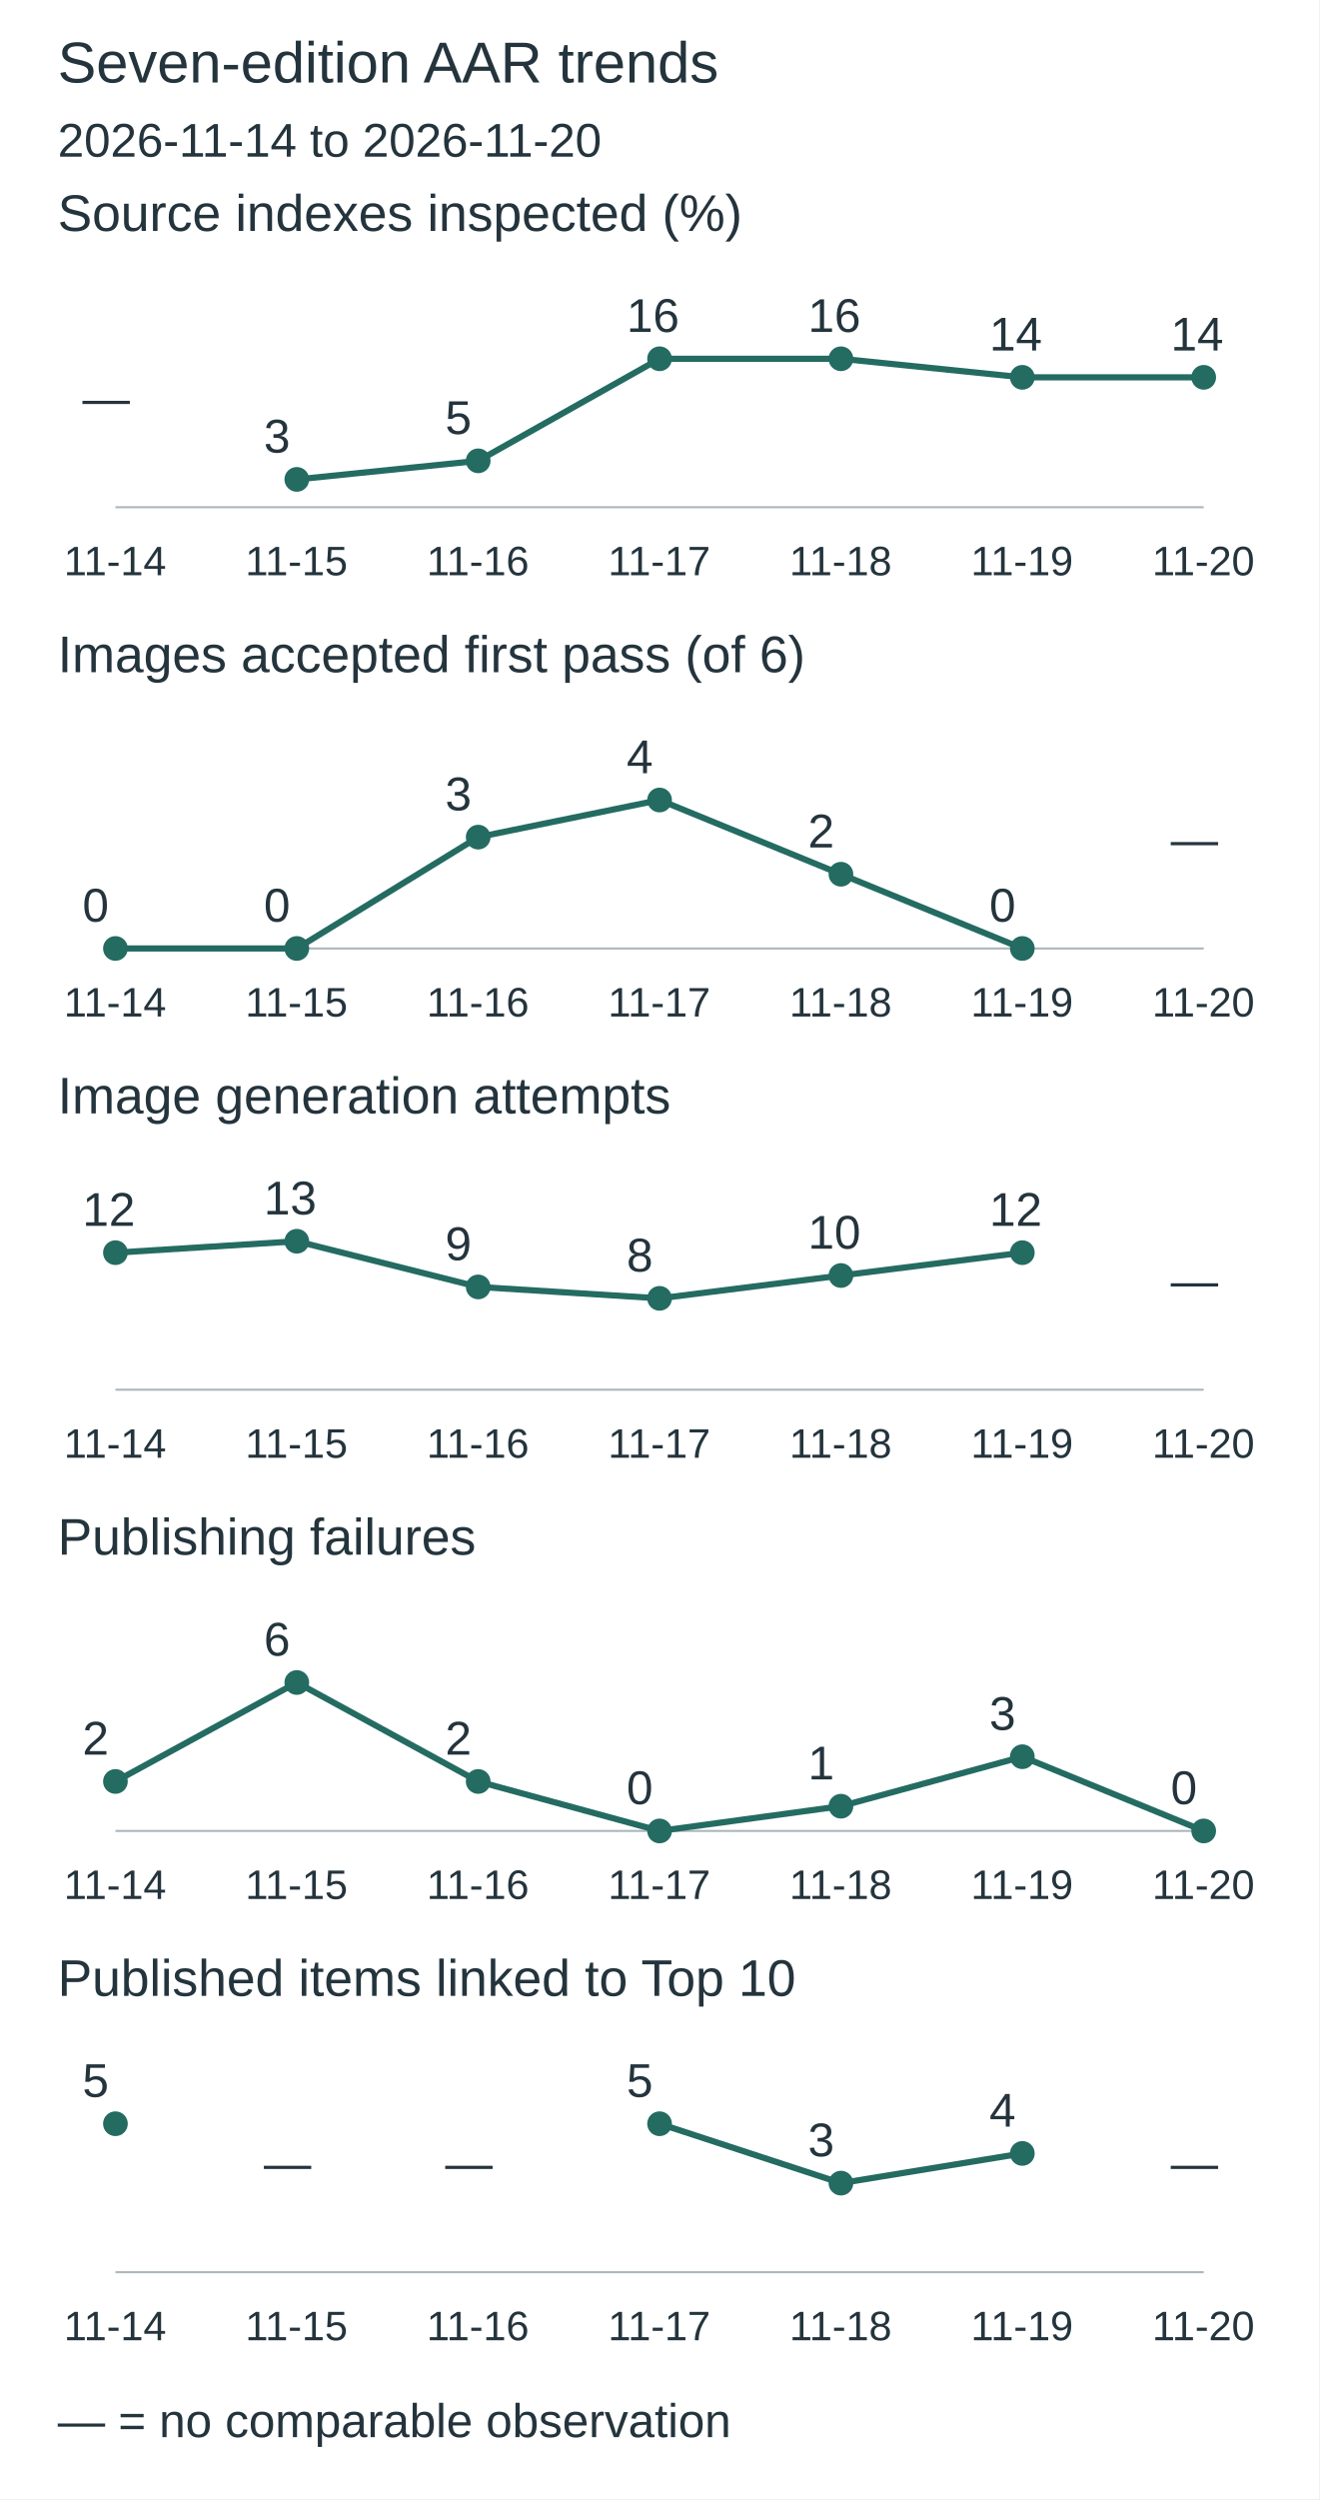
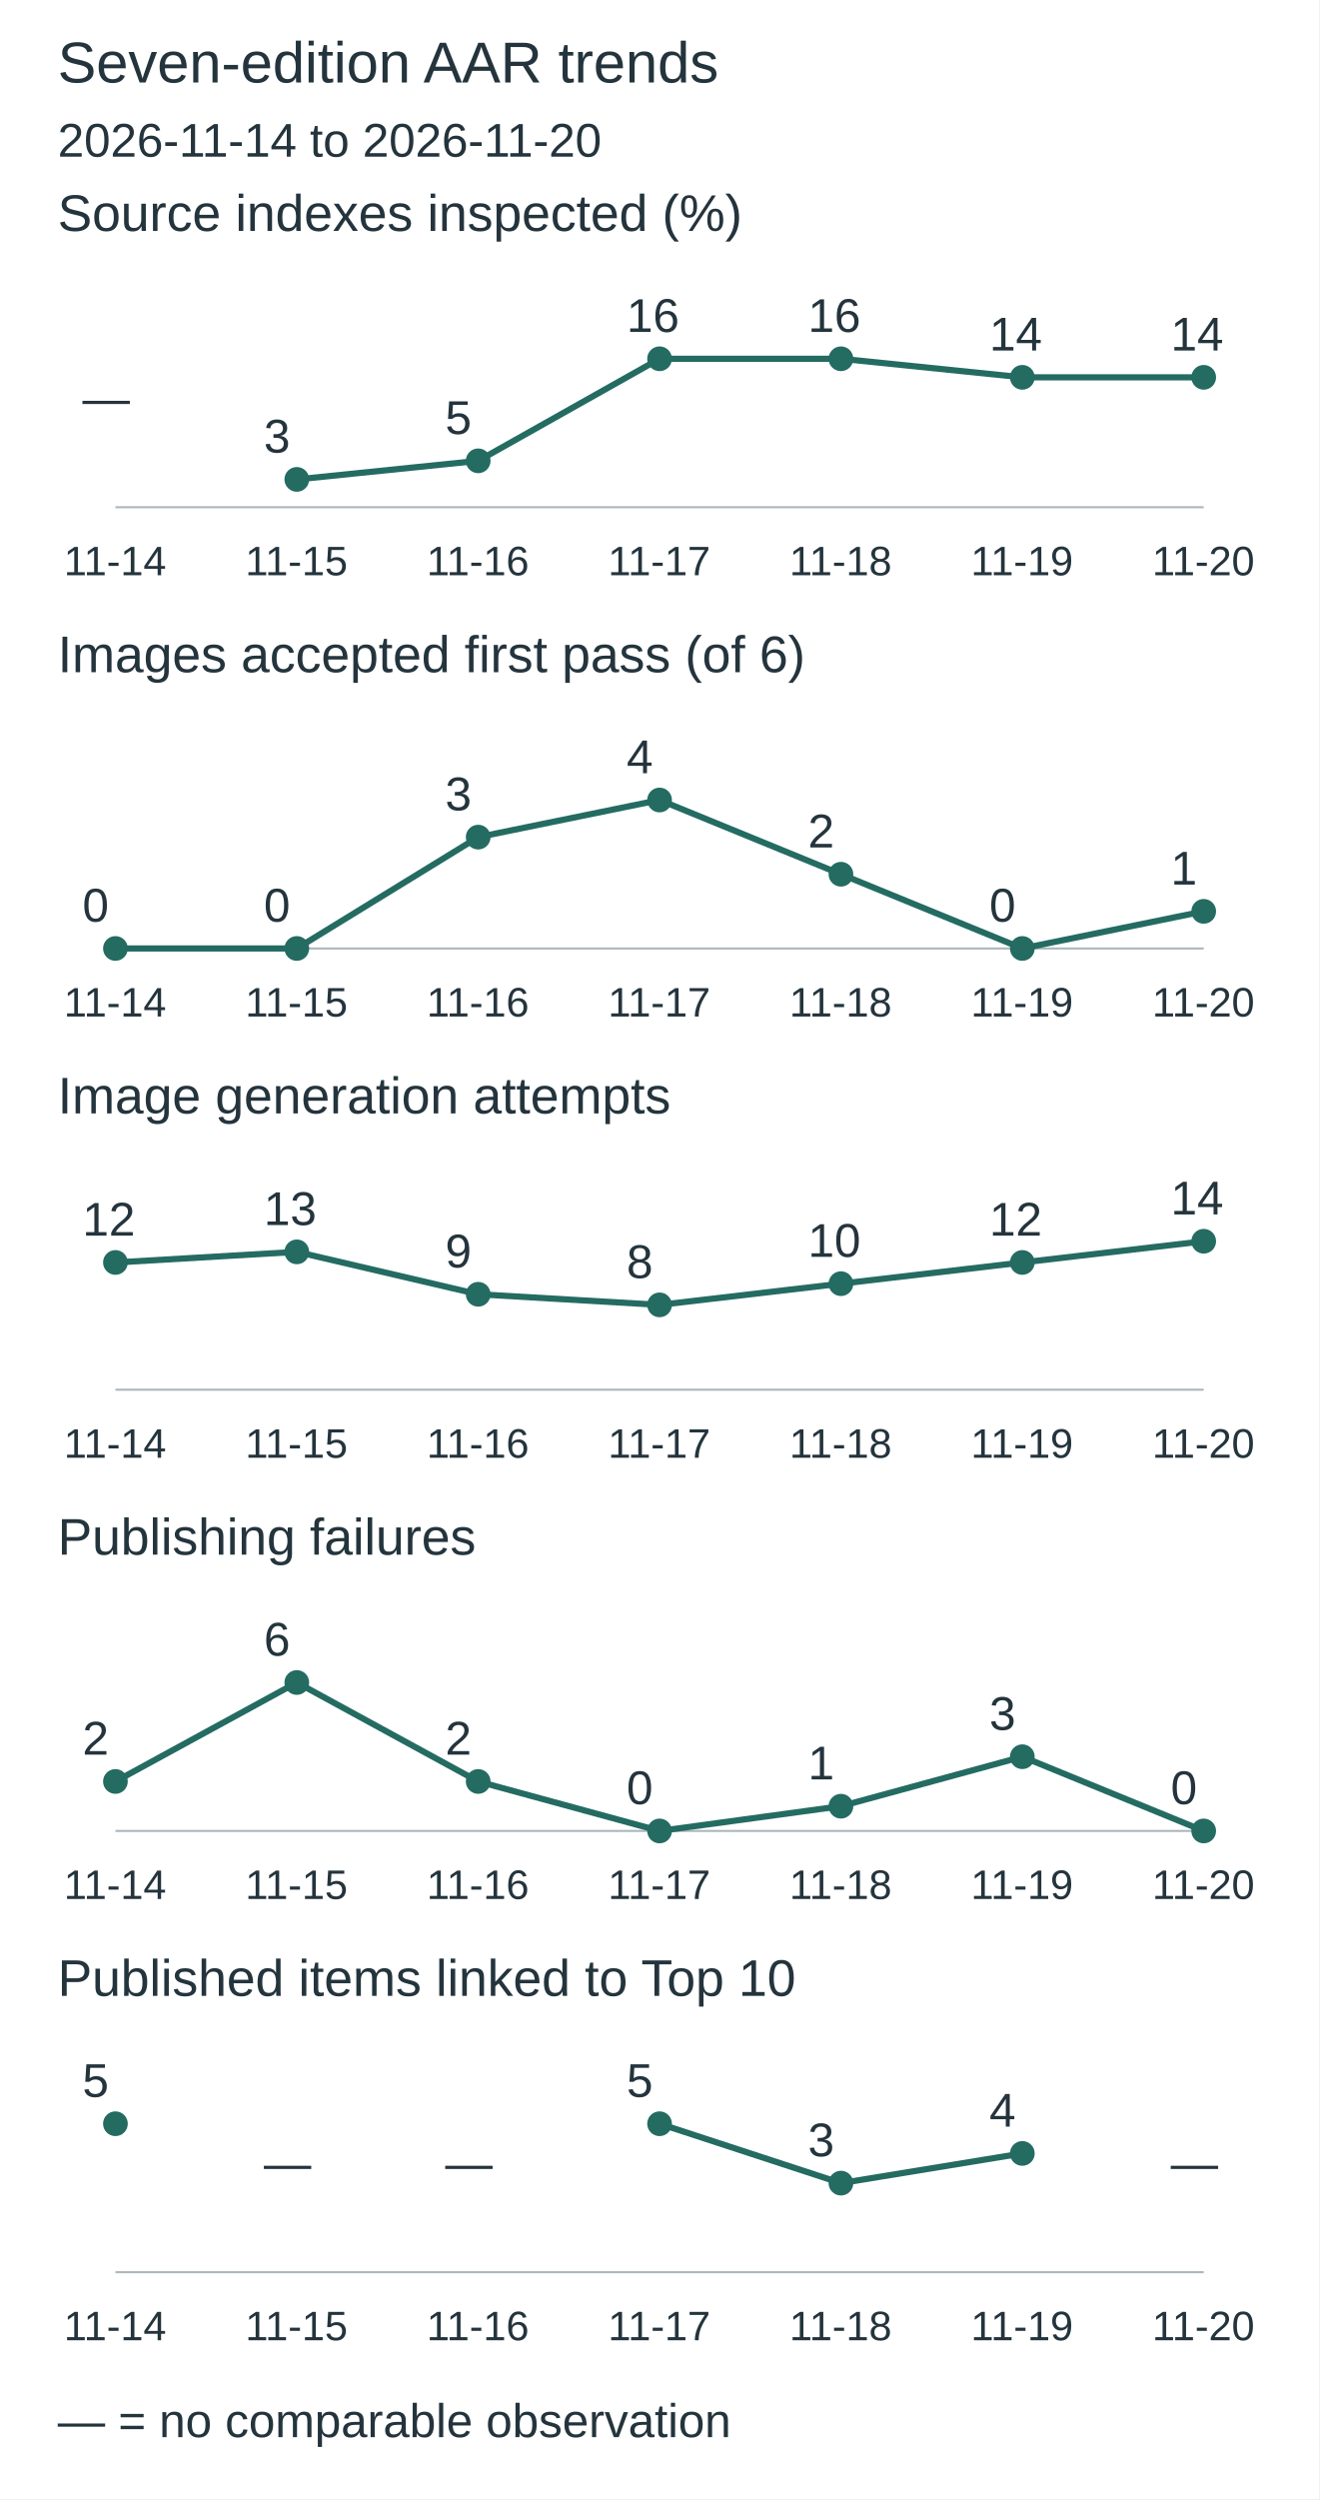
<svg xmlns="http://www.w3.org/2000/svg" width="640" height="1212" viewBox="0 0 640 1212" role="img" aria-label="Seven-edition AAR trends">
  <rect width="640" height="1212" fill="white" />
  <g font-family="Arial,sans-serif" fill="#24343d">
    <text x="28" y="40" font-size="28">Seven-edition AAR trends</text>
    <text x="28" y="76" font-size="23">2026-11-14 to 2026-11-20</text>
    <text x="28" y="112" font-size="25">Source indexes inspected (%)</text>
    <line x1="56" x2="584" y1="246" y2="246" stroke="#aab6bc" />
    <text x="40" y="201" font-size="23">—</text>
    <text x="31" y="279" font-size="20">11-14</text>
    <circle cx="144" cy="232.5" r="6" fill="#246b62" />
    <text x="128" y="219.5" font-size="23">3</text>
    <text x="119" y="279" font-size="20">11-15</text>
    <line x1="144" y1="232.5" x2="232" y2="223.5" stroke="#246b62" stroke-width="3" />
    <circle cx="232" cy="223.5" r="6" fill="#246b62" />
    <text x="216" y="210.5" font-size="23">5</text>
    <text x="207" y="279" font-size="20">11-16</text>
    <line x1="232" y1="223.5" x2="320" y2="174" stroke="#246b62" stroke-width="3" />
    <circle cx="320" cy="174" r="6" fill="#246b62" />
    <text x="304" y="161" font-size="23">16</text>
    <text x="295" y="279" font-size="20">11-17</text>
    <line x1="320" y1="174" x2="408" y2="174" stroke="#246b62" stroke-width="3" />
    <circle cx="408" cy="174" r="6" fill="#246b62" />
    <text x="392" y="161" font-size="23">16</text>
    <text x="383" y="279" font-size="20">11-18</text>
    <line x1="408" y1="174" x2="496" y2="183" stroke="#246b62" stroke-width="3" />
    <circle cx="496" cy="183" r="6" fill="#246b62" />
    <text x="480" y="170" font-size="23">14</text>
    <text x="471" y="279" font-size="20">11-19</text>
    <line x1="496" y1="183" x2="584" y2="183" stroke="#246b62" stroke-width="3" />
    <circle cx="584" cy="183" r="6" fill="#246b62" />
    <text x="568" y="170" font-size="23">14</text>
    <text x="559" y="279" font-size="20">11-20</text>
    <text x="28" y="326" font-size="25">Images accepted first pass (of 6)</text>
    <line x1="56" x2="584" y1="460" y2="460" stroke="#aab6bc" />
    <circle cx="56" cy="460" r="6" fill="#246b62" />
    <text x="40" y="447" font-size="23">0</text>
    <text x="31" y="493" font-size="20">11-14</text>
    <line x1="56" y1="460" x2="144" y2="460" stroke="#246b62" stroke-width="3" />
    <circle cx="144" cy="460" r="6" fill="#246b62" />
    <text x="128" y="447" font-size="23">0</text>
    <text x="119" y="493" font-size="20">11-15</text>
    <line x1="144" y1="460" x2="232" y2="406" stroke="#246b62" stroke-width="3" />
    <circle cx="232" cy="406" r="6" fill="#246b62" />
    <text x="216" y="393" font-size="23">3</text>
    <text x="207" y="493" font-size="20">11-16</text>
    <line x1="232" y1="406" x2="320" y2="388" stroke="#246b62" stroke-width="3" />
    <circle cx="320" cy="388" r="6" fill="#246b62" />
    <text x="304" y="375" font-size="23">4</text>
    <text x="295" y="493" font-size="20">11-17</text>
    <line x1="320" y1="388" x2="408" y2="424" stroke="#246b62" stroke-width="3" />
    <circle cx="408" cy="424" r="6" fill="#246b62" />
    <text x="392" y="411" font-size="23">2</text>
    <text x="383" y="493" font-size="20">11-18</text>
    <line x1="408" y1="424" x2="496" y2="460" stroke="#246b62" stroke-width="3" />
    <circle cx="496" cy="460" r="6" fill="#246b62" />
    <text x="480" y="447" font-size="23">0</text>
    <text x="471" y="493" font-size="20">11-19</text>
-     <text x="568" y="415" font-size="23">—</text>
+     <line x1="496" y1="460" x2="584" y2="442" stroke="#246b62" stroke-width="3" />
+     <circle cx="584" cy="442" r="6" fill="#246b62" />
+     <text x="568" y="429" font-size="23">1</text>
    <text x="559" y="493" font-size="20">11-20</text>
    <text x="28" y="540" font-size="25">Image generation attempts</text>
    <line x1="56" x2="584" y1="674" y2="674" stroke="#aab6bc" />
-     <circle cx="56" cy="607.538" r="6" fill="#246b62" />
-     <text x="40" y="594.538" font-size="23">12</text>
+     <circle cx="56" cy="612.286" r="6" fill="#246b62" />
+     <text x="40" y="599.286" font-size="23">12</text>
    <text x="31" y="707" font-size="20">11-14</text>
-     <line x1="56" y1="607.538" x2="144" y2="602" stroke="#246b62" stroke-width="3" />
-     <circle cx="144" cy="602" r="6" fill="#246b62" />
-     <text x="128" y="589" font-size="23">13</text>
+     <line x1="56" y1="612.286" x2="144" y2="607.143" stroke="#246b62" stroke-width="3" />
+     <circle cx="144" cy="607.143" r="6" fill="#246b62" />
+     <text x="128" y="594.143" font-size="23">13</text>
    <text x="119" y="707" font-size="20">11-15</text>
-     <line x1="144" y1="602" x2="232" y2="624.154" stroke="#246b62" stroke-width="3" />
-     <circle cx="232" cy="624.154" r="6" fill="#246b62" />
-     <text x="216" y="611.154" font-size="23">9</text>
+     <line x1="144" y1="607.143" x2="232" y2="627.714" stroke="#246b62" stroke-width="3" />
+     <circle cx="232" cy="627.714" r="6" fill="#246b62" />
+     <text x="216" y="614.714" font-size="23">9</text>
    <text x="207" y="707" font-size="20">11-16</text>
-     <line x1="232" y1="624.154" x2="320" y2="629.692" stroke="#246b62" stroke-width="3" />
-     <circle cx="320" cy="629.692" r="6" fill="#246b62" />
-     <text x="304" y="616.692" font-size="23">8</text>
+     <line x1="232" y1="627.714" x2="320" y2="632.857" stroke="#246b62" stroke-width="3" />
+     <circle cx="320" cy="632.857" r="6" fill="#246b62" />
+     <text x="304" y="619.857" font-size="23">8</text>
    <text x="295" y="707" font-size="20">11-17</text>
-     <line x1="320" y1="629.692" x2="408" y2="618.615" stroke="#246b62" stroke-width="3" />
-     <circle cx="408" cy="618.615" r="6" fill="#246b62" />
-     <text x="392" y="605.615" font-size="23">10</text>
+     <line x1="320" y1="632.857" x2="408" y2="622.571" stroke="#246b62" stroke-width="3" />
+     <circle cx="408" cy="622.571" r="6" fill="#246b62" />
+     <text x="392" y="609.571" font-size="23">10</text>
    <text x="383" y="707" font-size="20">11-18</text>
-     <line x1="408" y1="618.615" x2="496" y2="607.538" stroke="#246b62" stroke-width="3" />
-     <circle cx="496" cy="607.538" r="6" fill="#246b62" />
-     <text x="480" y="594.538" font-size="23">12</text>
+     <line x1="408" y1="622.571" x2="496" y2="612.286" stroke="#246b62" stroke-width="3" />
+     <circle cx="496" cy="612.286" r="6" fill="#246b62" />
+     <text x="480" y="599.286" font-size="23">12</text>
    <text x="471" y="707" font-size="20">11-19</text>
-     <text x="568" y="629" font-size="23">—</text>
+     <line x1="496" y1="612.286" x2="584" y2="602" stroke="#246b62" stroke-width="3" />
+     <circle cx="584" cy="602" r="6" fill="#246b62" />
+     <text x="568" y="589" font-size="23">14</text>
    <text x="559" y="707" font-size="20">11-20</text>
    <text x="28" y="754" font-size="25">Publishing failures</text>
    <line x1="56" x2="584" y1="888" y2="888" stroke="#aab6bc" />
    <circle cx="56" cy="864" r="6" fill="#246b62" />
    <text x="40" y="851" font-size="23">2</text>
    <text x="31" y="921" font-size="20">11-14</text>
    <line x1="56" y1="864" x2="144" y2="816" stroke="#246b62" stroke-width="3" />
    <circle cx="144" cy="816" r="6" fill="#246b62" />
    <text x="128" y="803" font-size="23">6</text>
    <text x="119" y="921" font-size="20">11-15</text>
    <line x1="144" y1="816" x2="232" y2="864" stroke="#246b62" stroke-width="3" />
    <circle cx="232" cy="864" r="6" fill="#246b62" />
    <text x="216" y="851" font-size="23">2</text>
    <text x="207" y="921" font-size="20">11-16</text>
    <line x1="232" y1="864" x2="320" y2="888" stroke="#246b62" stroke-width="3" />
    <circle cx="320" cy="888" r="6" fill="#246b62" />
    <text x="304" y="875" font-size="23">0</text>
    <text x="295" y="921" font-size="20">11-17</text>
    <line x1="320" y1="888" x2="408" y2="876" stroke="#246b62" stroke-width="3" />
    <circle cx="408" cy="876" r="6" fill="#246b62" />
    <text x="392" y="863" font-size="23">1</text>
    <text x="383" y="921" font-size="20">11-18</text>
    <line x1="408" y1="876" x2="496" y2="852" stroke="#246b62" stroke-width="3" />
    <circle cx="496" cy="852" r="6" fill="#246b62" />
    <text x="480" y="839" font-size="23">3</text>
    <text x="471" y="921" font-size="20">11-19</text>
    <line x1="496" y1="852" x2="584" y2="888" stroke="#246b62" stroke-width="3" />
    <circle cx="584" cy="888" r="6" fill="#246b62" />
    <text x="568" y="875" font-size="23">0</text>
    <text x="559" y="921" font-size="20">11-20</text>
    <text x="28" y="968" font-size="25">Published items linked to Top 10</text>
    <line x1="56" x2="584" y1="1102" y2="1102" stroke="#aab6bc" />
    <circle cx="56" cy="1030" r="6" fill="#246b62" />
    <text x="40" y="1017" font-size="23">5</text>
    <text x="31" y="1135" font-size="20">11-14</text>
    <text x="128" y="1057" font-size="23">—</text>
    <text x="119" y="1135" font-size="20">11-15</text>
    <text x="216" y="1057" font-size="23">—</text>
    <text x="207" y="1135" font-size="20">11-16</text>
    <circle cx="320" cy="1030" r="6" fill="#246b62" />
    <text x="304" y="1017" font-size="23">5</text>
    <text x="295" y="1135" font-size="20">11-17</text>
    <line x1="320" y1="1030" x2="408" y2="1058.8" stroke="#246b62" stroke-width="3" />
    <circle cx="408" cy="1058.8" r="6" fill="#246b62" />
    <text x="392" y="1045.8" font-size="23">3</text>
    <text x="383" y="1135" font-size="20">11-18</text>
    <line x1="408" y1="1058.8" x2="496" y2="1044.4" stroke="#246b62" stroke-width="3" />
    <circle cx="496" cy="1044.4" r="6" fill="#246b62" />
    <text x="480" y="1031.4" font-size="23">4</text>
    <text x="471" y="1135" font-size="20">11-19</text>
    <text x="568" y="1057" font-size="23">—</text>
    <text x="559" y="1135" font-size="20">11-20</text>
    <text x="28" y="1182" font-size="23">— = no comparable observation</text>
  </g>
</svg>
